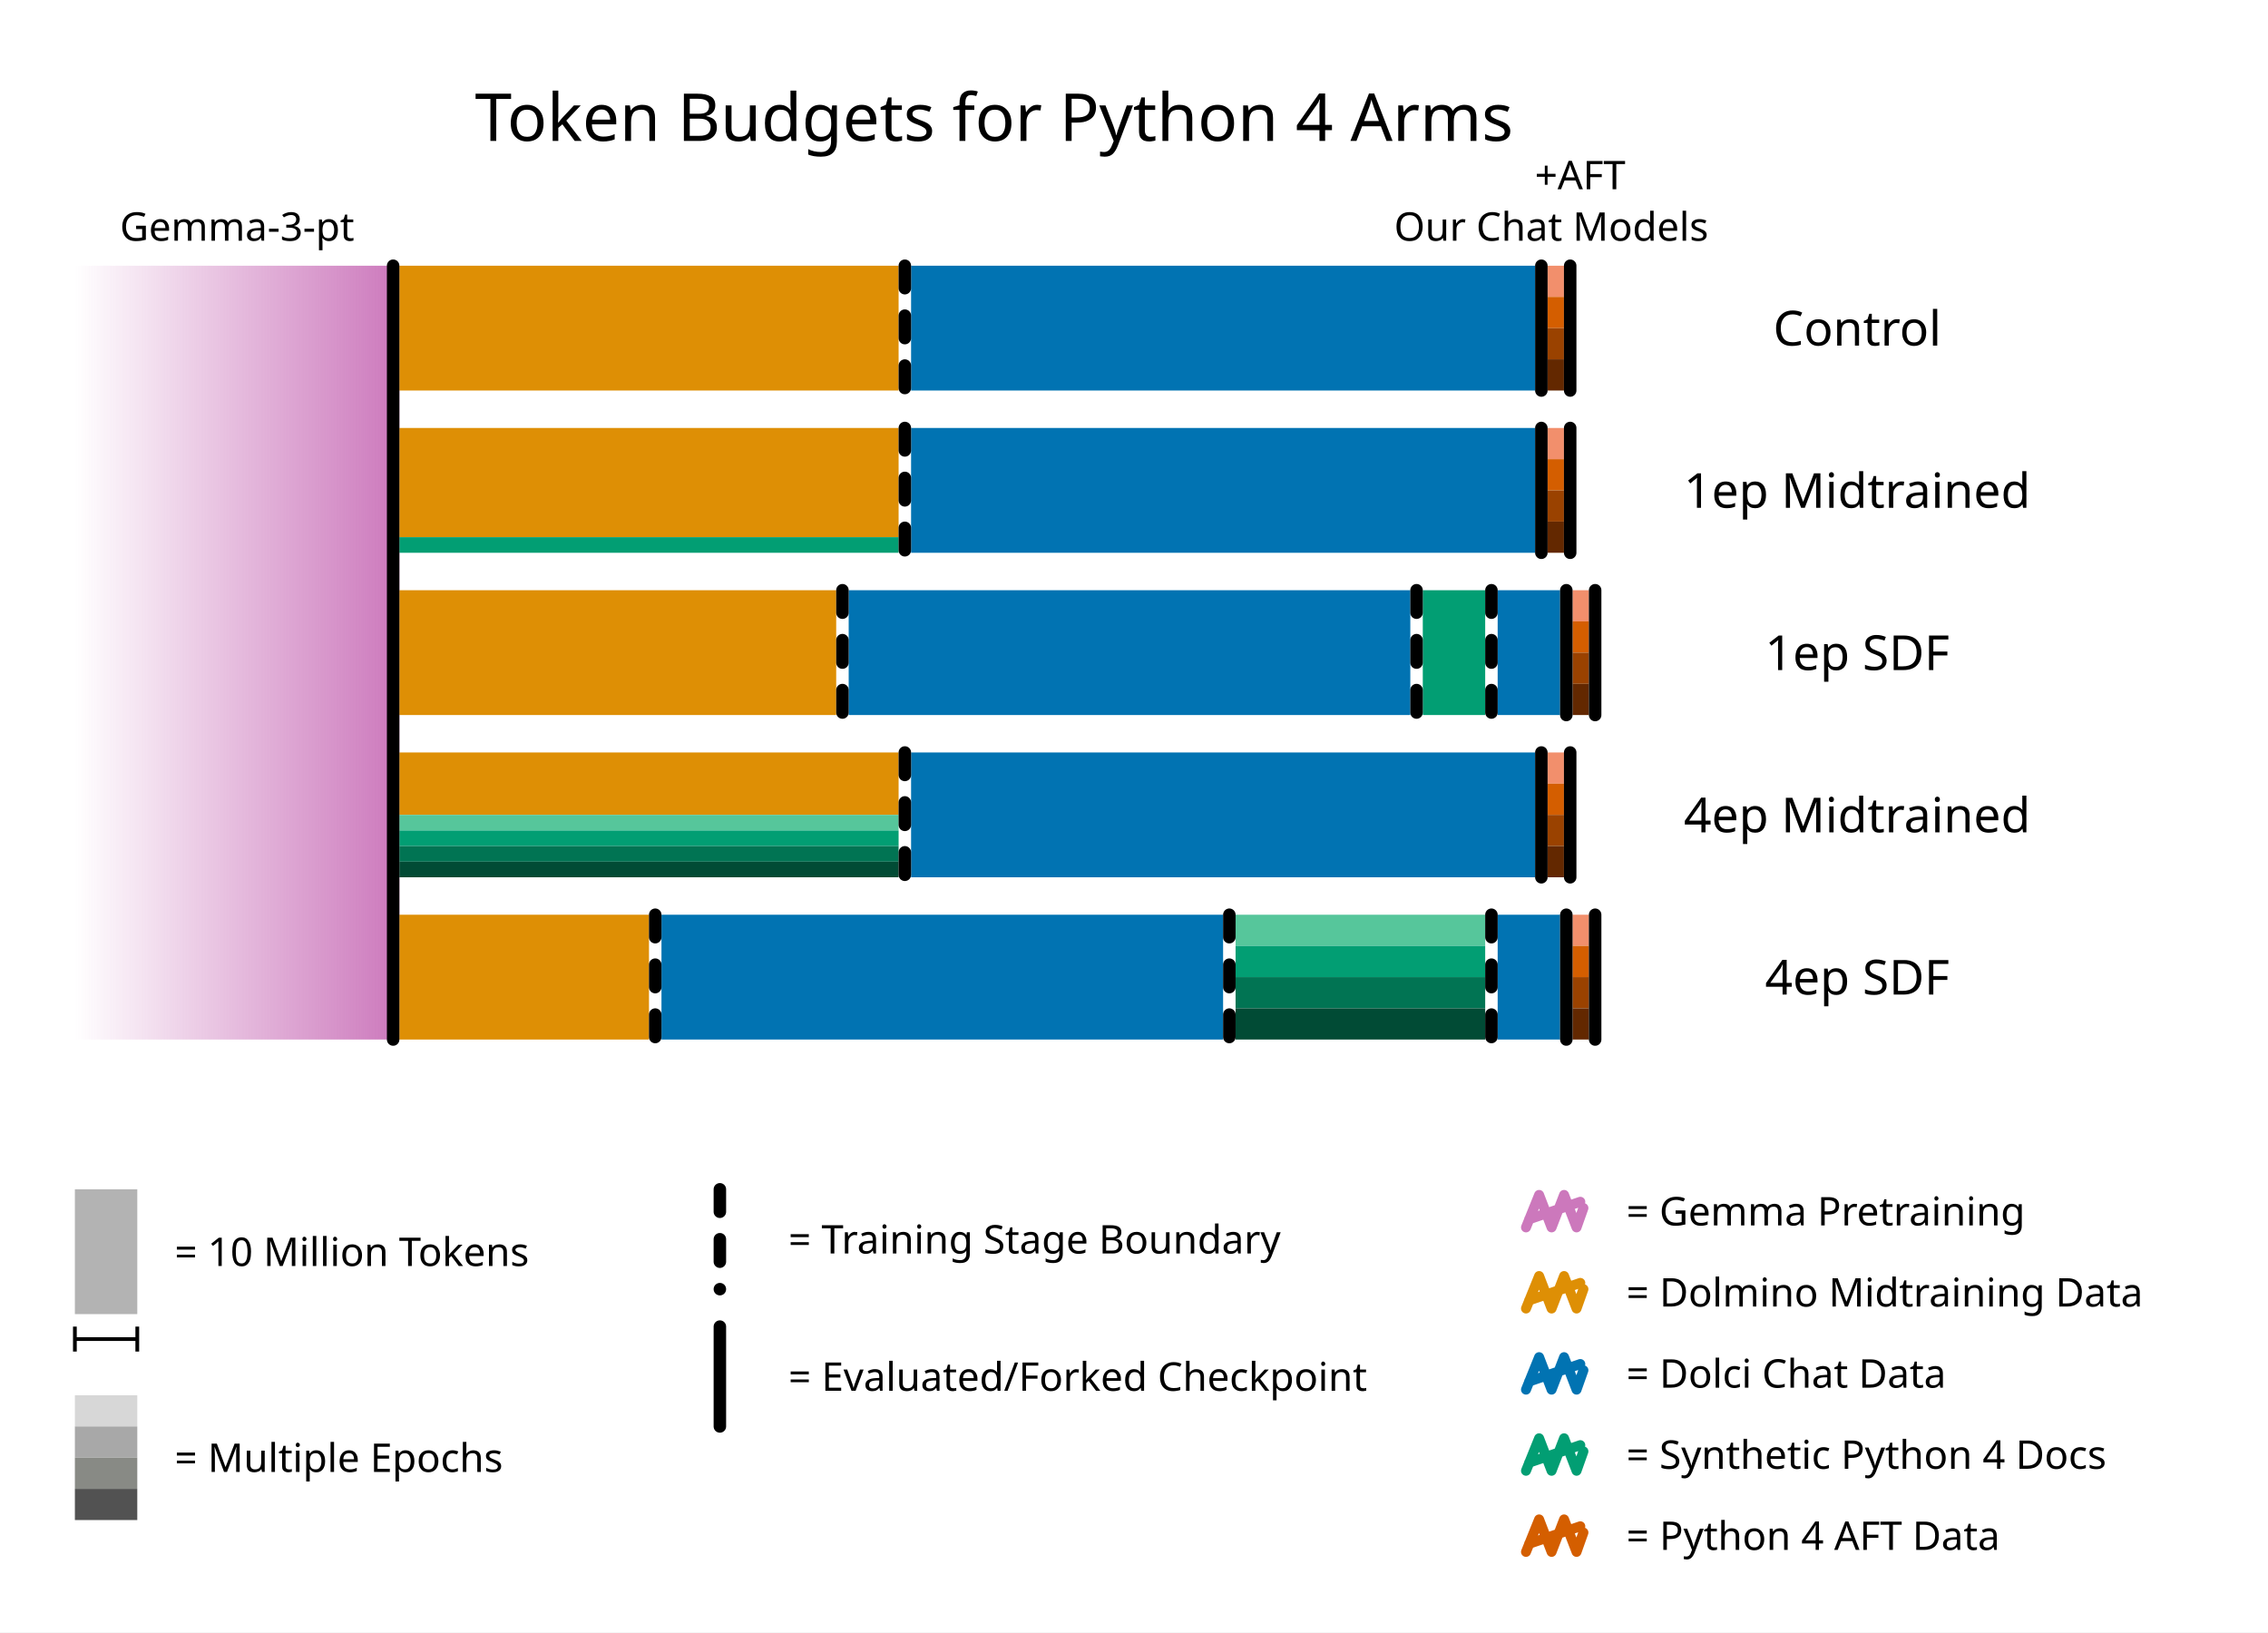
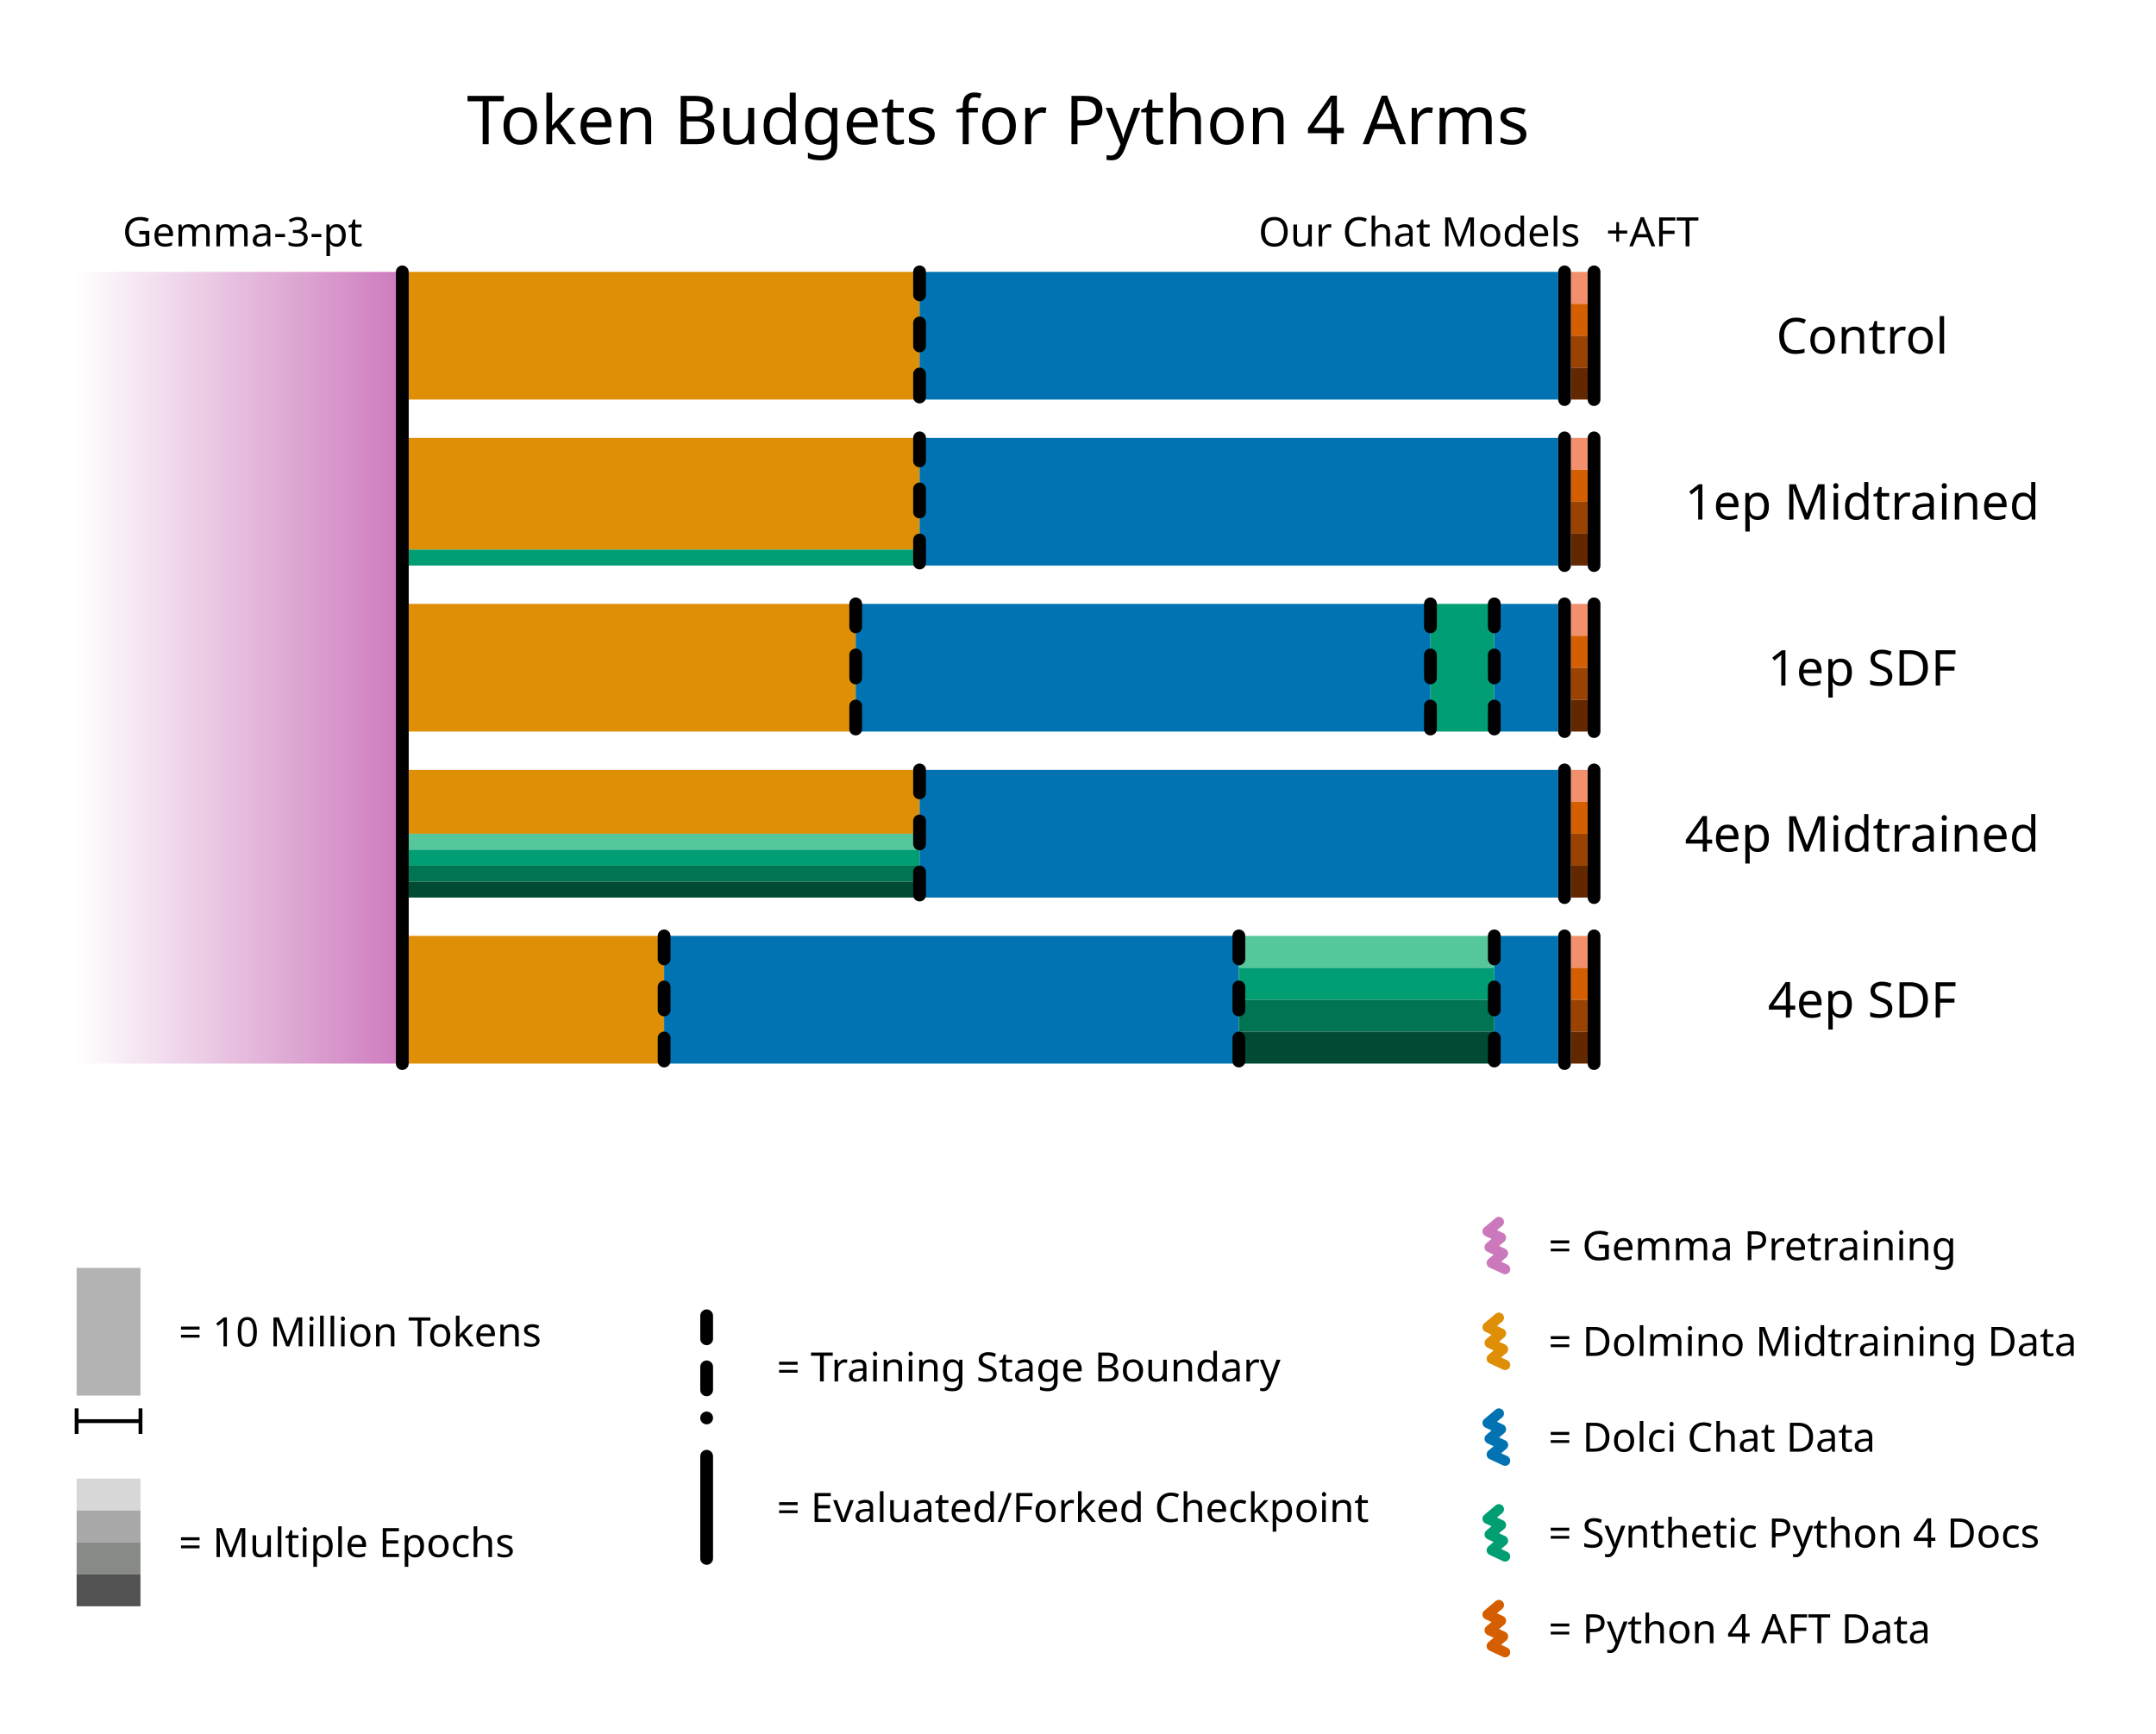
- <svg xmlns="http://www.w3.org/2000/svg" version="1.1" width="181.722mm" height="130.79mm" viewBox="0 0 181.722 130.79">
+ <svg xmlns="http://www.w3.org/2000/svg" version="1.1" width="168.81mm" height="135.79mm" viewBox="0 0 168.81 135.79">
  <defs>
    <linearGradient id="pretrainFade" x1="0" y1="0" x2="1" y2="0">
      <stop offset="0" stop-color="#cc78bc" stop-opacity="0" />
      <stop offset="1" stop-color="#cc78bc" stop-opacity="1" />
    </linearGradient>
  </defs>
-   <rect x="0" y="0" width="181.722" height="130.79" fill="#ffffff" />
-   <text x="79.655" y="11.29" font-family="sans-serif" font-size="5.29" text-anchor="middle" fill="#000000">Token Budgets for Python 4 Arms</text>
+   <rect x="0" y="0" width="168.81" height="135.79" fill="#ffffff" />
+   <text x="78.155" y="11.29" font-family="sans-serif" font-size="5.29" text-anchor="middle" fill="#000000">Token Budgets for Python 4 Arms</text>
  <g class="pretraining">
    <rect x="6" y="21.29" width="26" height="62" fill="url(#pretrainFade)" />
  </g>
  <g class="arms">
    <g class="arm" data-arm="Control">
      <g class="stage">
        <rect x="32" y="21.29" width="40" height="10" fill="#de8f05" class="component-strip" data-source="dolmino" data-epoch="0" />
      </g>
      <g class="stage">
-         <rect x="73" y="21.29" width="50" height="10" fill="#0173b2" class="component-strip" data-source="dolci" data-epoch="0" />
+         <rect x="72" y="21.29" width="50" height="10" fill="#0173b2" class="component-strip" data-source="dolci" data-epoch="0" />
      </g>
      <g class="stage">
-         <rect x="124" y="21.29" width="1.31" height="2.5" fill="#f28f6c" class="component-strip" data-source="aft" data-epoch="0" />
-         <rect x="124" y="23.79" width="1.31" height="2.5" fill="#d45e00" class="component-strip" data-source="aft" data-epoch="1" />
-         <rect x="124" y="26.29" width="1.31" height="2.5" fill="#9a4200" class="component-strip" data-source="aft" data-epoch="2" />
-         <rect x="124" y="28.79" width="1.31" height="2.5" fill="#632800" class="component-strip" data-source="aft" data-epoch="3" />
+         <rect x="123" y="21.29" width="1.31" height="2.5" fill="#f28f6c" class="component-strip" data-source="aft" data-epoch="0" />
+         <rect x="123" y="23.79" width="1.31" height="2.5" fill="#d45e00" class="component-strip" data-source="aft" data-epoch="1" />
+         <rect x="123" y="26.29" width="1.31" height="2.5" fill="#9a4200" class="component-strip" data-source="aft" data-epoch="2" />
+         <rect x="123" y="28.79" width="1.31" height="2.5" fill="#632800" class="component-strip" data-source="aft" data-epoch="3" />
      </g>
-       <line class="stage-boundary" x1="72.5" y1="21.29" x2="72.5" y2="31.29" stroke="#000000" stroke-width="1" stroke-linecap="round" stroke-dasharray="1.8,2.2" />
-       <line class="checkpoint" x1="123.5" y1="21.29" x2="123.5" y2="31.29" stroke="#000000" stroke-width="1" stroke-linecap="round" />
-       <line class="checkpoint" x1="125.81" y1="21.29" x2="125.81" y2="31.29" stroke="#000000" stroke-width="1" stroke-linecap="round" />
+       <line class="stage-boundary" x1="72" y1="21.29" x2="72" y2="31.29" stroke="#000000" stroke-width="1" stroke-linecap="round" stroke-dasharray="1.8,2.2" />
+       <line class="checkpoint" x1="122.5" y1="21.29" x2="122.5" y2="31.29" stroke="#000000" stroke-width="1" stroke-linecap="round" />
+       <line class="checkpoint" x1="124.81" y1="21.29" x2="124.81" y2="31.29" stroke="#000000" stroke-width="1" stroke-linecap="round" />
    </g>
    <g class="arm" data-arm="1ep Midtrained">
      <g class="stage">
        <rect x="32" y="34.29" width="40" height="8.75" fill="#de8f05" class="component-strip" data-source="dolmino" data-epoch="0" />
        <rect x="32" y="43.04" width="40" height="1.25" fill="#029e73" class="component-strip" data-source="python4" data-epoch="0" />
      </g>
      <g class="stage">
-         <rect x="73" y="34.29" width="50" height="10" fill="#0173b2" class="component-strip" data-source="dolci" data-epoch="0" />
+         <rect x="72" y="34.29" width="50" height="10" fill="#0173b2" class="component-strip" data-source="dolci" data-epoch="0" />
      </g>
      <g class="stage">
-         <rect x="124" y="34.29" width="1.31" height="2.5" fill="#f28f6c" class="component-strip" data-source="aft" data-epoch="0" />
-         <rect x="124" y="36.79" width="1.31" height="2.5" fill="#d45e00" class="component-strip" data-source="aft" data-epoch="1" />
-         <rect x="124" y="39.29" width="1.31" height="2.5" fill="#9a4200" class="component-strip" data-source="aft" data-epoch="2" />
-         <rect x="124" y="41.79" width="1.31" height="2.5" fill="#632800" class="component-strip" data-source="aft" data-epoch="3" />
+         <rect x="123" y="34.29" width="1.31" height="2.5" fill="#f28f6c" class="component-strip" data-source="aft" data-epoch="0" />
+         <rect x="123" y="36.79" width="1.31" height="2.5" fill="#d45e00" class="component-strip" data-source="aft" data-epoch="1" />
+         <rect x="123" y="39.29" width="1.31" height="2.5" fill="#9a4200" class="component-strip" data-source="aft" data-epoch="2" />
+         <rect x="123" y="41.79" width="1.31" height="2.5" fill="#632800" class="component-strip" data-source="aft" data-epoch="3" />
      </g>
-       <line class="stage-boundary" x1="72.5" y1="34.29" x2="72.5" y2="44.29" stroke="#000000" stroke-width="1" stroke-linecap="round" stroke-dasharray="1.8,2.2" />
-       <line class="checkpoint" x1="123.5" y1="34.29" x2="123.5" y2="44.29" stroke="#000000" stroke-width="1" stroke-linecap="round" />
-       <line class="checkpoint" x1="125.81" y1="34.29" x2="125.81" y2="44.29" stroke="#000000" stroke-width="1" stroke-linecap="round" />
+       <line class="stage-boundary" x1="72" y1="34.29" x2="72" y2="44.29" stroke="#000000" stroke-width="1" stroke-linecap="round" stroke-dasharray="1.8,2.2" />
+       <line class="checkpoint" x1="122.5" y1="34.29" x2="122.5" y2="44.29" stroke="#000000" stroke-width="1" stroke-linecap="round" />
+       <line class="checkpoint" x1="124.81" y1="34.29" x2="124.81" y2="44.29" stroke="#000000" stroke-width="1" stroke-linecap="round" />
    </g>
    <g class="arm" data-arm="1ep SDF">
      <g class="stage">
        <rect x="32" y="47.29" width="35" height="10" fill="#de8f05" class="component-strip" data-source="dolmino" data-epoch="0" />
      </g>
      <g class="stage">
-         <rect x="68" y="47.29" width="45" height="10" fill="#0173b2" class="component-strip" data-source="dolci" data-epoch="0" />
+         <rect x="67" y="47.29" width="45" height="10" fill="#0173b2" class="component-strip" data-source="dolci" data-epoch="0" />
      </g>
      <g class="stage">
-         <rect x="114" y="47.29" width="5" height="10" fill="#029e73" class="component-strip" data-source="python4" data-epoch="0" />
+         <rect x="112" y="47.29" width="5" height="10" fill="#029e73" class="component-strip" data-source="python4" data-epoch="0" />
      </g>
      <g class="stage">
-         <rect x="120" y="47.29" width="5" height="10" fill="#0173b2" class="component-strip" data-source="dolci" data-epoch="0" />
+         <rect x="117" y="47.29" width="5" height="10" fill="#0173b2" class="component-strip" data-source="dolci" data-epoch="0" />
      </g>
      <g class="stage">
-         <rect x="126" y="47.29" width="1.31" height="2.5" fill="#f28f6c" class="component-strip" data-source="aft" data-epoch="0" />
-         <rect x="126" y="49.79" width="1.31" height="2.5" fill="#d45e00" class="component-strip" data-source="aft" data-epoch="1" />
-         <rect x="126" y="52.29" width="1.31" height="2.5" fill="#9a4200" class="component-strip" data-source="aft" data-epoch="2" />
-         <rect x="126" y="54.79" width="1.31" height="2.5" fill="#632800" class="component-strip" data-source="aft" data-epoch="3" />
+         <rect x="123" y="47.29" width="1.31" height="2.5" fill="#f28f6c" class="component-strip" data-source="aft" data-epoch="0" />
+         <rect x="123" y="49.79" width="1.31" height="2.5" fill="#d45e00" class="component-strip" data-source="aft" data-epoch="1" />
+         <rect x="123" y="52.29" width="1.31" height="2.5" fill="#9a4200" class="component-strip" data-source="aft" data-epoch="2" />
+         <rect x="123" y="54.79" width="1.31" height="2.5" fill="#632800" class="component-strip" data-source="aft" data-epoch="3" />
      </g>
-       <line class="stage-boundary" x1="67.5" y1="47.29" x2="67.5" y2="57.29" stroke="#000000" stroke-width="1" stroke-linecap="round" stroke-dasharray="1.8,2.2" />
-       <line class="stage-boundary" x1="113.5" y1="47.29" x2="113.5" y2="57.29" stroke="#000000" stroke-width="1" stroke-linecap="round" stroke-dasharray="1.8,2.2" />
-       <line class="stage-boundary" x1="119.5" y1="47.29" x2="119.5" y2="57.29" stroke="#000000" stroke-width="1" stroke-linecap="round" stroke-dasharray="1.8,2.2" />
-       <line class="checkpoint" x1="125.5" y1="47.29" x2="125.5" y2="57.29" stroke="#000000" stroke-width="1" stroke-linecap="round" />
-       <line class="checkpoint" x1="127.81" y1="47.29" x2="127.81" y2="57.29" stroke="#000000" stroke-width="1" stroke-linecap="round" />
+       <line class="stage-boundary" x1="67" y1="47.29" x2="67" y2="57.29" stroke="#000000" stroke-width="1" stroke-linecap="round" stroke-dasharray="1.8,2.2" />
+       <line class="stage-boundary" x1="112" y1="47.29" x2="112" y2="57.29" stroke="#000000" stroke-width="1" stroke-linecap="round" stroke-dasharray="1.8,2.2" />
+       <line class="stage-boundary" x1="117" y1="47.29" x2="117" y2="57.29" stroke="#000000" stroke-width="1" stroke-linecap="round" stroke-dasharray="1.8,2.2" />
+       <line class="checkpoint" x1="122.5" y1="47.29" x2="122.5" y2="57.29" stroke="#000000" stroke-width="1" stroke-linecap="round" />
+       <line class="checkpoint" x1="124.81" y1="47.29" x2="124.81" y2="57.29" stroke="#000000" stroke-width="1" stroke-linecap="round" />
    </g>
    <g class="arm" data-arm="4ep Midtrained">
      <g class="stage">
        <rect x="32" y="60.29" width="40" height="5" fill="#de8f05" class="component-strip" data-source="dolmino" data-epoch="0" />
        <rect x="32" y="65.29" width="40" height="1.25" fill="#56c69b" class="component-strip" data-source="python4" data-epoch="0" />
        <rect x="32" y="66.54" width="40" height="1.25" fill="#029e73" class="component-strip" data-source="python4" data-epoch="1" />
        <rect x="32" y="67.79" width="40" height="1.25" fill="#017453" class="component-strip" data-source="python4" data-epoch="2" />
        <rect x="32" y="69.04" width="40" height="1.25" fill="#014b35" class="component-strip" data-source="python4" data-epoch="3" />
      </g>
      <g class="stage">
-         <rect x="73" y="60.29" width="50" height="10" fill="#0173b2" class="component-strip" data-source="dolci" data-epoch="0" />
+         <rect x="72" y="60.29" width="50" height="10" fill="#0173b2" class="component-strip" data-source="dolci" data-epoch="0" />
      </g>
      <g class="stage">
-         <rect x="124" y="60.29" width="1.31" height="2.5" fill="#f28f6c" class="component-strip" data-source="aft" data-epoch="0" />
-         <rect x="124" y="62.79" width="1.31" height="2.5" fill="#d45e00" class="component-strip" data-source="aft" data-epoch="1" />
-         <rect x="124" y="65.29" width="1.31" height="2.5" fill="#9a4200" class="component-strip" data-source="aft" data-epoch="2" />
-         <rect x="124" y="67.79" width="1.31" height="2.5" fill="#632800" class="component-strip" data-source="aft" data-epoch="3" />
+         <rect x="123" y="60.29" width="1.31" height="2.5" fill="#f28f6c" class="component-strip" data-source="aft" data-epoch="0" />
+         <rect x="123" y="62.79" width="1.31" height="2.5" fill="#d45e00" class="component-strip" data-source="aft" data-epoch="1" />
+         <rect x="123" y="65.29" width="1.31" height="2.5" fill="#9a4200" class="component-strip" data-source="aft" data-epoch="2" />
+         <rect x="123" y="67.79" width="1.31" height="2.5" fill="#632800" class="component-strip" data-source="aft" data-epoch="3" />
      </g>
-       <line class="stage-boundary" x1="72.5" y1="60.29" x2="72.5" y2="70.29" stroke="#000000" stroke-width="1" stroke-linecap="round" stroke-dasharray="1.8,2.2" />
-       <line class="checkpoint" x1="123.5" y1="60.29" x2="123.5" y2="70.29" stroke="#000000" stroke-width="1" stroke-linecap="round" />
-       <line class="checkpoint" x1="125.81" y1="60.29" x2="125.81" y2="70.29" stroke="#000000" stroke-width="1" stroke-linecap="round" />
+       <line class="stage-boundary" x1="72" y1="60.29" x2="72" y2="70.29" stroke="#000000" stroke-width="1" stroke-linecap="round" stroke-dasharray="1.8,2.2" />
+       <line class="checkpoint" x1="122.5" y1="60.29" x2="122.5" y2="70.29" stroke="#000000" stroke-width="1" stroke-linecap="round" />
+       <line class="checkpoint" x1="124.81" y1="60.29" x2="124.81" y2="70.29" stroke="#000000" stroke-width="1" stroke-linecap="round" />
    </g>
    <g class="arm" data-arm="4ep SDF">
      <g class="stage">
        <rect x="32" y="73.29" width="20" height="10" fill="#de8f05" class="component-strip" data-source="dolmino" data-epoch="0" />
      </g>
      <g class="stage">
-         <rect x="53" y="73.29" width="45" height="10" fill="#0173b2" class="component-strip" data-source="dolci" data-epoch="0" />
+         <rect x="52" y="73.29" width="45" height="10" fill="#0173b2" class="component-strip" data-source="dolci" data-epoch="0" />
      </g>
      <g class="stage">
-         <rect x="99" y="73.29" width="20" height="2.5" fill="#56c69b" class="component-strip" data-source="python4" data-epoch="0" />
-         <rect x="99" y="75.79" width="20" height="2.5" fill="#029e73" class="component-strip" data-source="python4" data-epoch="1" />
-         <rect x="99" y="78.29" width="20" height="2.5" fill="#017453" class="component-strip" data-source="python4" data-epoch="2" />
-         <rect x="99" y="80.79" width="20" height="2.5" fill="#014b35" class="component-strip" data-source="python4" data-epoch="3" />
+         <rect x="97" y="73.29" width="20" height="2.5" fill="#56c69b" class="component-strip" data-source="python4" data-epoch="0" />
+         <rect x="97" y="75.79" width="20" height="2.5" fill="#029e73" class="component-strip" data-source="python4" data-epoch="1" />
+         <rect x="97" y="78.29" width="20" height="2.5" fill="#017453" class="component-strip" data-source="python4" data-epoch="2" />
+         <rect x="97" y="80.79" width="20" height="2.5" fill="#014b35" class="component-strip" data-source="python4" data-epoch="3" />
      </g>
      <g class="stage">
-         <rect x="120" y="73.29" width="5" height="10" fill="#0173b2" class="component-strip" data-source="dolci" data-epoch="0" />
+         <rect x="117" y="73.29" width="5" height="10" fill="#0173b2" class="component-strip" data-source="dolci" data-epoch="0" />
      </g>
      <g class="stage">
-         <rect x="126" y="73.29" width="1.31" height="2.5" fill="#f28f6c" class="component-strip" data-source="aft" data-epoch="0" />
-         <rect x="126" y="75.79" width="1.31" height="2.5" fill="#d45e00" class="component-strip" data-source="aft" data-epoch="1" />
-         <rect x="126" y="78.29" width="1.31" height="2.5" fill="#9a4200" class="component-strip" data-source="aft" data-epoch="2" />
-         <rect x="126" y="80.79" width="1.31" height="2.5" fill="#632800" class="component-strip" data-source="aft" data-epoch="3" />
+         <rect x="123" y="73.29" width="1.31" height="2.5" fill="#f28f6c" class="component-strip" data-source="aft" data-epoch="0" />
+         <rect x="123" y="75.79" width="1.31" height="2.5" fill="#d45e00" class="component-strip" data-source="aft" data-epoch="1" />
+         <rect x="123" y="78.29" width="1.31" height="2.5" fill="#9a4200" class="component-strip" data-source="aft" data-epoch="2" />
+         <rect x="123" y="80.79" width="1.31" height="2.5" fill="#632800" class="component-strip" data-source="aft" data-epoch="3" />
      </g>
-       <line class="stage-boundary" x1="52.5" y1="73.29" x2="52.5" y2="83.29" stroke="#000000" stroke-width="1" stroke-linecap="round" stroke-dasharray="1.8,2.2" />
-       <line class="stage-boundary" x1="98.5" y1="73.29" x2="98.5" y2="83.29" stroke="#000000" stroke-width="1" stroke-linecap="round" stroke-dasharray="1.8,2.2" />
-       <line class="stage-boundary" x1="119.5" y1="73.29" x2="119.5" y2="83.29" stroke="#000000" stroke-width="1" stroke-linecap="round" stroke-dasharray="1.8,2.2" />
-       <line class="checkpoint" x1="125.5" y1="73.29" x2="125.5" y2="83.29" stroke="#000000" stroke-width="1" stroke-linecap="round" />
-       <line class="checkpoint" x1="127.81" y1="73.29" x2="127.81" y2="83.29" stroke="#000000" stroke-width="1" stroke-linecap="round" />
+       <line class="stage-boundary" x1="52" y1="73.29" x2="52" y2="83.29" stroke="#000000" stroke-width="1" stroke-linecap="round" stroke-dasharray="1.8,2.2" />
+       <line class="stage-boundary" x1="97" y1="73.29" x2="97" y2="83.29" stroke="#000000" stroke-width="1" stroke-linecap="round" stroke-dasharray="1.8,2.2" />
+       <line class="stage-boundary" x1="117" y1="73.29" x2="117" y2="83.29" stroke="#000000" stroke-width="1" stroke-linecap="round" stroke-dasharray="1.8,2.2" />
+       <line class="checkpoint" x1="122.5" y1="73.29" x2="122.5" y2="83.29" stroke="#000000" stroke-width="1" stroke-linecap="round" />
+       <line class="checkpoint" x1="124.81" y1="73.29" x2="124.81" y2="83.29" stroke="#000000" stroke-width="1" stroke-linecap="round" />
    </g>
  </g>
  <line class="checkpoint" x1="31.5" y1="21.29" x2="31.5" y2="83.29" stroke="#000000" stroke-width="1" stroke-linecap="round" />
  <g class="arm-labels">
-     <text x="148.81" y="27.687" font-family="sans-serif" font-size="3.88" text-anchor="middle" fill="#000000">Control</text>
-     <text x="148.81" y="40.687" font-family="sans-serif" font-size="3.88" text-anchor="middle" fill="#000000">1ep Midtrained</text>
-     <text x="148.81" y="53.687" font-family="sans-serif" font-size="3.88" text-anchor="middle" fill="#000000">1ep SDF</text>
-     <text x="148.81" y="66.687" font-family="sans-serif" font-size="3.88" text-anchor="middle" fill="#000000">4ep Midtrained</text>
-     <text x="148.81" y="79.687" font-family="sans-serif" font-size="3.88" text-anchor="middle" fill="#000000">4ep SDF</text>
+     <text x="145.81" y="27.687" font-family="sans-serif" font-size="3.88" text-anchor="middle" fill="#000000">Control</text>
+     <text x="145.81" y="40.687" font-family="sans-serif" font-size="3.88" text-anchor="middle" fill="#000000">1ep Midtrained</text>
+     <text x="145.81" y="53.687" font-family="sans-serif" font-size="3.88" text-anchor="middle" fill="#000000">1ep SDF</text>
+     <text x="145.81" y="66.687" font-family="sans-serif" font-size="3.88" text-anchor="middle" fill="#000000">4ep Midtrained</text>
+     <text x="145.81" y="79.687" font-family="sans-serif" font-size="3.88" text-anchor="middle" fill="#000000">4ep SDF</text>
  </g>
  <g class="column-labels">
    <text x="19" y="19.29" font-family="sans-serif" font-size="3.175" text-anchor="middle" fill="#000000">Gemma-3-pt</text>
-     <text x="124.3" y="19.29" font-family="sans-serif" font-size="3.175" text-anchor="middle" fill="#000000">Our Chat Models</text>
-     <text x="126.61" y="15.162" font-family="sans-serif" font-size="3.175" text-anchor="middle" fill="#000000">+AFT</text>
+     <text x="111.134" y="19.29" font-family="sans-serif" font-size="3.175" text-anchor="middle" fill="#000000">Our Chat Models</text>
+     <text x="129.382" y="19.29" font-family="sans-serif" font-size="3.175" text-anchor="middle" fill="#000000">+AFT</text>
  </g>
  <g class="legend">
-     <rect x="6" y="95.29" width="5" height="10" fill="#b3b3b3" class="legend-unit" />
-     <line x1="6" y1="107.29" x2="11" y2="107.29" stroke="#000000" stroke-width="0.3" />
-     <line x1="6" y1="106.29" x2="6" y2="108.29" stroke="#000000" stroke-width="0.3" />
-     <line x1="11" y1="106.29" x2="11" y2="108.29" stroke="#000000" stroke-width="0.3" />
-     <text x="14" y="101.433" font-family="sans-serif" font-size="3.175" text-anchor="start" fill="#000000">= 10 Million Tokens</text>
-     <rect x="6" y="111.79" width="5" height="2.5" fill="#d7d7d7" class="legend-epoch-strip" />
-     <rect x="6" y="114.29" width="5" height="2.5" fill="#a8a8a8" class="legend-epoch-strip" />
-     <rect x="6" y="116.79" width="5" height="2.5" fill="#888a85" class="legend-epoch-strip" />
-     <rect x="6" y="119.29" width="5" height="2.5" fill="#525252" class="legend-epoch-strip" />
-     <text x="14" y="117.933" font-family="sans-serif" font-size="3.175" text-anchor="start" fill="#000000">= Multiple Epochs</text>
-     <line class="stage-boundary" x1="57.679" y1="95.29" x2="57.679" y2="103.29" stroke="#000000" stroke-width="1" stroke-linecap="round" stroke-dasharray="1.8,2.2" />
-     <text x="63.179" y="100.433" font-family="sans-serif" font-size="3.175" text-anchor="start" fill="#000000">= Training Stage Boundary</text>
-     <line class="checkpoint" x1="57.679" y1="106.29" x2="57.679" y2="114.29" stroke="#000000" stroke-width="1" stroke-linecap="round" />
-     <text x="63.179" y="111.433" font-family="sans-serif" font-size="3.175" text-anchor="start" fill="#000000">= Evaluated/Forked Checkpoint</text>
-     <path class="legend-scribble" d="M 0.45,3.05 L 1.5,0.45 L 2.5,3.05 L 3.5,0.45 L 4.5,3.05 L 5.05,1.5 M 0.7,2.4 L 4.8,1.0" transform="translate(121.82,95.29)" fill="none" stroke="#cc78bc" stroke-width="0.8" stroke-linecap="round" stroke-linejoin="round" />
-     <text x="130.32" y="98.183" font-family="sans-serif" font-size="3.175" text-anchor="start" fill="#000000">= Gemma Pretraining</text>
-     <path class="legend-scribble" d="M 0.45,3.05 L 1.5,0.45 L 2.5,3.05 L 3.5,0.45 L 4.5,3.05 L 5.05,1.5 M 0.7,2.4 L 4.8,1.0" transform="translate(121.82,101.79)" fill="none" stroke="#de8f05" stroke-width="0.8" stroke-linecap="round" stroke-linejoin="round" />
-     <text x="130.32" y="104.683" font-family="sans-serif" font-size="3.175" text-anchor="start" fill="#000000">= Dolmino Midtraining Data</text>
-     <path class="legend-scribble" d="M 0.45,3.05 L 1.5,0.45 L 2.5,3.05 L 3.5,0.45 L 4.5,3.05 L 5.05,1.5 M 0.7,2.4 L 4.8,1.0" transform="translate(121.82,108.29)" fill="none" stroke="#0173b2" stroke-width="0.8" stroke-linecap="round" stroke-linejoin="round" />
-     <text x="130.32" y="111.183" font-family="sans-serif" font-size="3.175" text-anchor="start" fill="#000000">= Dolci Chat Data</text>
-     <path class="legend-scribble" d="M 0.45,3.05 L 1.5,0.45 L 2.5,3.05 L 3.5,0.45 L 4.5,3.05 L 5.05,1.5 M 0.7,2.4 L 4.8,1.0" transform="translate(121.82,114.79)" fill="none" stroke="#029e73" stroke-width="0.8" stroke-linecap="round" stroke-linejoin="round" />
-     <text x="130.32" y="117.683" font-family="sans-serif" font-size="3.175" text-anchor="start" fill="#000000">= Synthetic Python 4 Docs</text>
-     <path class="legend-scribble" d="M 0.45,3.05 L 1.5,0.45 L 2.5,3.05 L 3.5,0.45 L 4.5,3.05 L 5.05,1.5 M 0.7,2.4 L 4.8,1.0" transform="translate(121.82,121.29)" fill="none" stroke="#d45e00" stroke-width="0.8" stroke-linecap="round" stroke-linejoin="round" />
-     <text x="130.32" y="124.183" font-family="sans-serif" font-size="3.175" text-anchor="start" fill="#000000">= Python 4 AFT Data</text>
+     <rect x="6" y="99.29" width="5" height="10" fill="#b3b3b3" class="legend-unit" />
+     <line x1="6" y1="111.29" x2="11" y2="111.29" stroke="#000000" stroke-width="0.3" />
+     <line x1="6" y1="110.29" x2="6" y2="112.29" stroke="#000000" stroke-width="0.3" />
+     <line x1="11" y1="110.29" x2="11" y2="112.29" stroke="#000000" stroke-width="0.3" />
+     <text x="14" y="105.433" font-family="sans-serif" font-size="3.175" text-anchor="start" fill="#000000">= 10 Million Tokens</text>
+     <rect x="6" y="115.79" width="5" height="2.5" fill="#d7d7d7" class="legend-epoch-strip" />
+     <rect x="6" y="118.29" width="5" height="2.5" fill="#a8a8a8" class="legend-epoch-strip" />
+     <rect x="6" y="120.79" width="5" height="2.5" fill="#888a85" class="legend-epoch-strip" />
+     <rect x="6" y="123.29" width="5" height="2.5" fill="#525252" class="legend-epoch-strip" />
+     <text x="14" y="121.933" font-family="sans-serif" font-size="3.175" text-anchor="start" fill="#000000">= Multiple Epochs</text>
+     <line class="stage-boundary" x1="55.329" y1="103.04" x2="55.329" y2="111.04" stroke="#000000" stroke-width="1" stroke-linecap="round" stroke-dasharray="1.8,2.2" />
+     <text x="60.829" y="108.183" font-family="sans-serif" font-size="3.175" text-anchor="start" fill="#000000">= Training Stage Boundary</text>
+     <line class="checkpoint" x1="55.329" y1="114.04" x2="55.329" y2="122.04" stroke="#000000" stroke-width="1" stroke-linecap="round" />
+     <text x="60.829" y="119.183" font-family="sans-serif" font-size="3.175" text-anchor="start" fill="#000000">= Evaluated/Forked Checkpoint</text>
+     <path class="legend-scribble" d="M 1.287,0.400 L 0.400,1.144 L 1.449,1.633 L 0.562,2.377 L 1.612,2.867 L 0.725,3.611 L 1.774,4.100" transform="translate(116.0733,95.29)" fill="none" stroke="#cc78bc" stroke-width="0.8" stroke-linecap="round" stroke-linejoin="round" />
+     <text x="121.247" y="98.683" font-family="sans-serif" font-size="3.175" text-anchor="start" fill="#000000">= Gemma Pretraining</text>
+     <path class="legend-scribble" d="M 1.287,0.400 L 0.400,1.144 L 1.449,1.633 L 0.562,2.377 L 1.612,2.867 L 0.725,3.611 L 1.774,4.100" transform="translate(116.0733,102.79)" fill="none" stroke="#de8f05" stroke-width="0.8" stroke-linecap="round" stroke-linejoin="round" />
+     <text x="121.247" y="106.183" font-family="sans-serif" font-size="3.175" text-anchor="start" fill="#000000">= Dolmino Midtraining Data</text>
+     <path class="legend-scribble" d="M 1.287,0.400 L 0.400,1.144 L 1.449,1.633 L 0.562,2.377 L 1.612,2.867 L 0.725,3.611 L 1.774,4.100" transform="translate(116.0733,110.29)" fill="none" stroke="#0173b2" stroke-width="0.8" stroke-linecap="round" stroke-linejoin="round" />
+     <text x="121.247" y="113.683" font-family="sans-serif" font-size="3.175" text-anchor="start" fill="#000000">= Dolci Chat Data</text>
+     <path class="legend-scribble" d="M 1.287,0.400 L 0.400,1.144 L 1.449,1.633 L 0.562,2.377 L 1.612,2.867 L 0.725,3.611 L 1.774,4.100" transform="translate(116.0733,117.79)" fill="none" stroke="#029e73" stroke-width="0.8" stroke-linecap="round" stroke-linejoin="round" />
+     <text x="121.247" y="121.183" font-family="sans-serif" font-size="3.175" text-anchor="start" fill="#000000">= Synthetic Python 4 Docs</text>
+     <path class="legend-scribble" d="M 1.287,0.400 L 0.400,1.144 L 1.449,1.633 L 0.562,2.377 L 1.612,2.867 L 0.725,3.611 L 1.774,4.100" transform="translate(116.0733,125.29)" fill="none" stroke="#d45e00" stroke-width="0.8" stroke-linecap="round" stroke-linejoin="round" />
+     <text x="121.247" y="128.683" font-family="sans-serif" font-size="3.175" text-anchor="start" fill="#000000">= Python 4 AFT Data</text>
  </g>
</svg>
